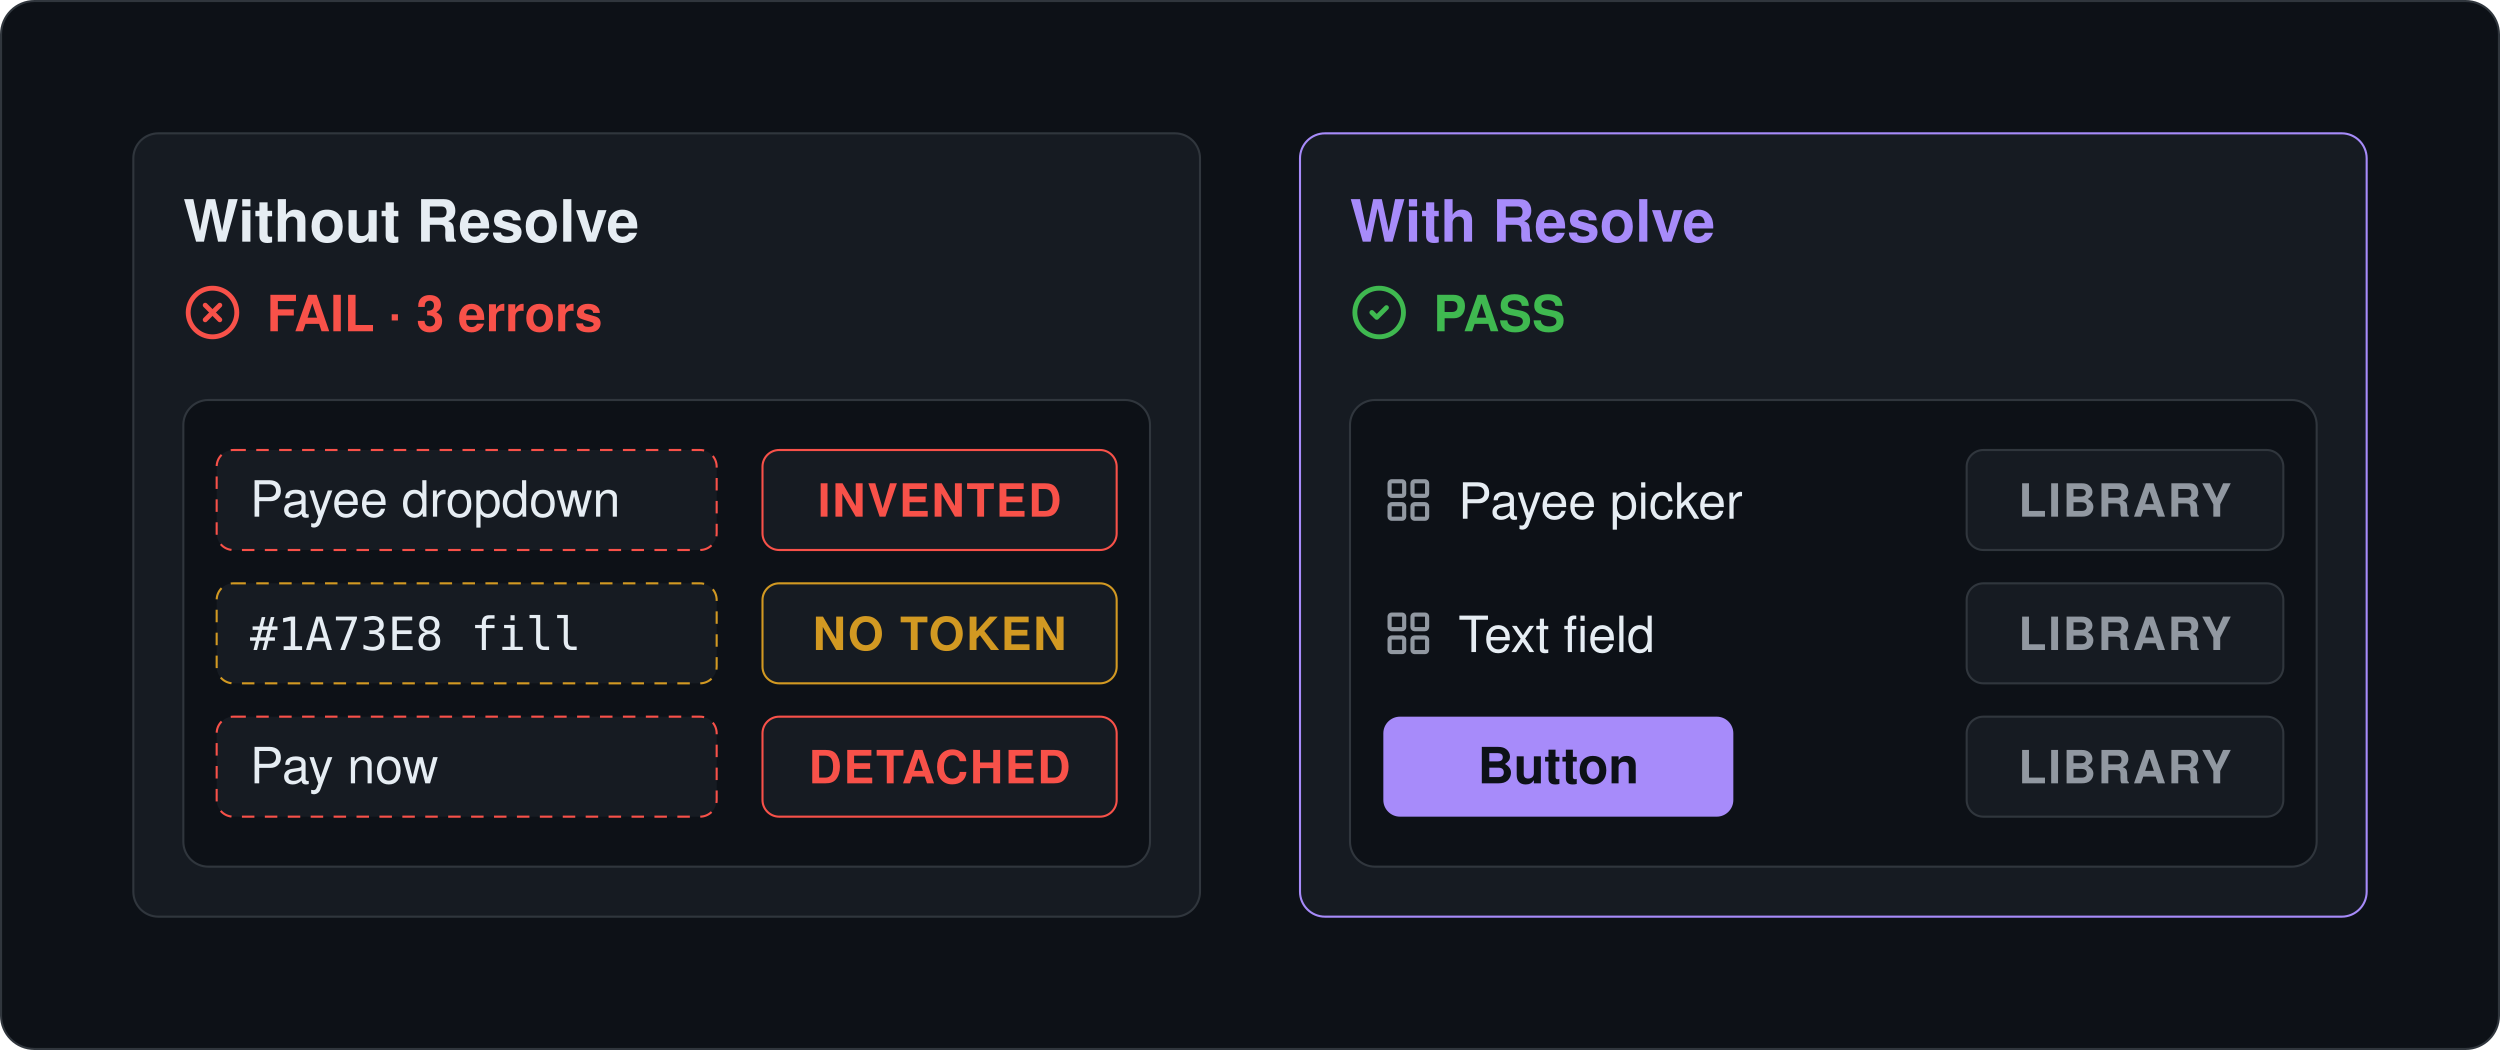
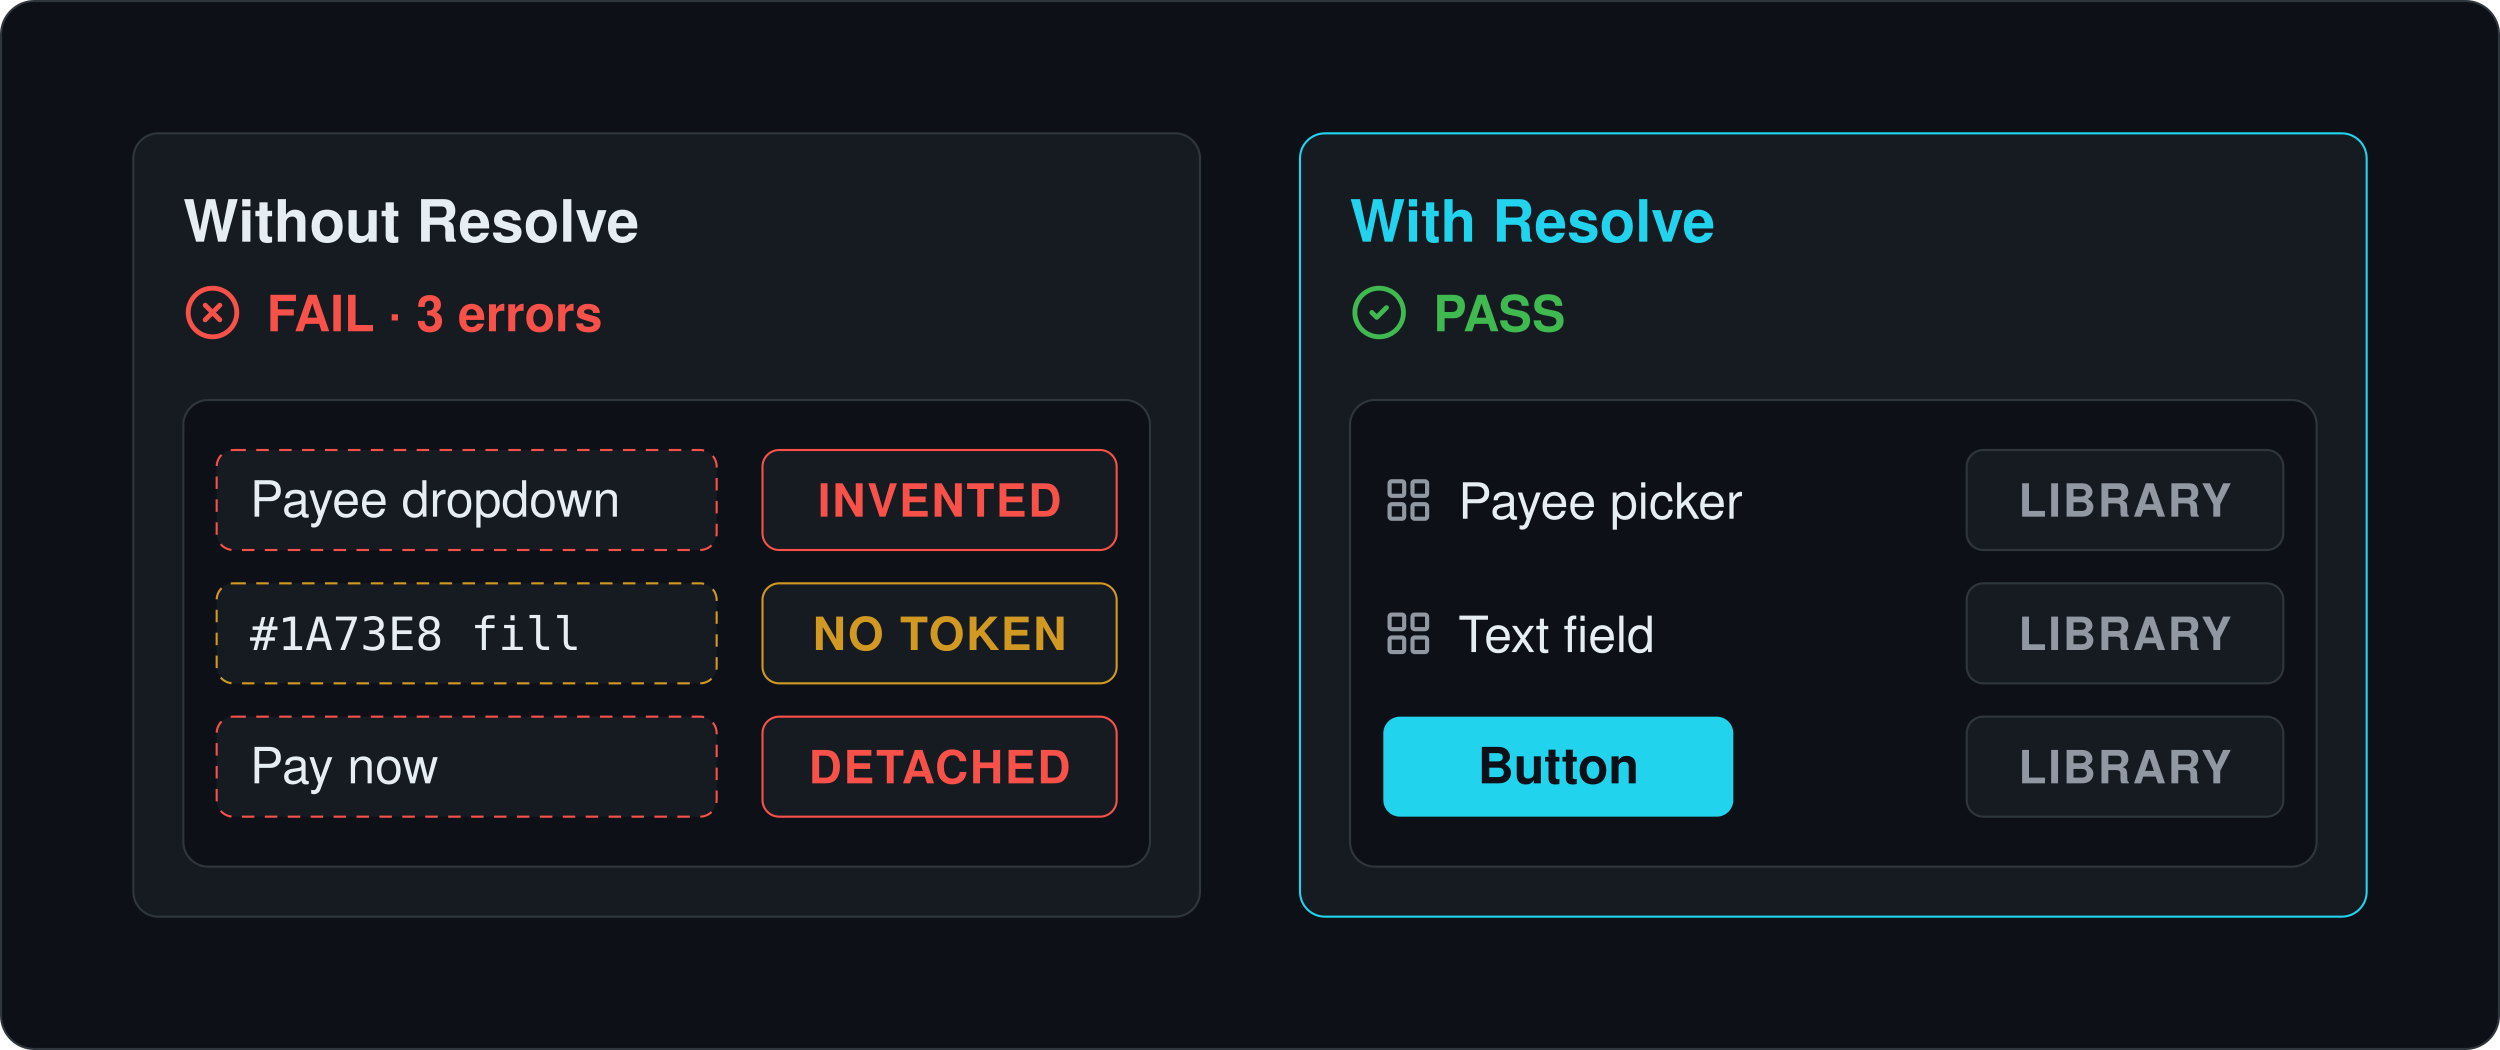
<svg xmlns="http://www.w3.org/2000/svg" width="1200" height="504" viewBox="0 0 1200 504" role="img" aria-labelledby="t d">
  <rect x="0.5" y="0.5" width="1199" height="503" rx="16" fill="#0D1117" stroke="#30363D" stroke-width="1" />
  <rect x="64" y="64" width="512" height="376" rx="12" fill="#161B22" stroke="#30363D" stroke-width="1" />
  <text x="88" y="116" font-family="-apple-system,'Segoe UI',Helvetica,Arial,sans-serif" font-size="28" font-weight="600" fill="#E6EDF3" text-anchor="start">Without Resolve</text>
  <g transform="translate(88 136) scale(1.166667)" fill="none" stroke="#F85149" stroke-width="2" stroke-linecap="round" stroke-linejoin="round">
    <circle cx="12" cy="12" r="10" />
    <path d="m15 9-6 6" />
    <path d="m9 9 6 6" />
  </g>
  <text x="128" y="159" font-family="-apple-system,'Segoe UI',Helvetica,Arial,sans-serif" font-size="24" font-weight="600" fill="#F85149" text-anchor="start">FAIL · 3 errors</text>
  <rect x="88" y="192" width="464" height="224" rx="12" fill="#0D1117" stroke="#30363D" stroke-width="1" />
  <rect x="104" y="216" width="240" height="48" rx="8" fill="#161B22" stroke="#F85149" stroke-width="1" stroke-dasharray="6 5" />
  <text x="120" y="248" font-family="-apple-system,'Segoe UI',Helvetica,Arial,sans-serif" font-size="24" font-weight="400" fill="#E6EDF3" text-anchor="start">Payee dropdown</text>
  <rect x="366" y="216" width="170" height="48" rx="8" fill="#161B22" stroke="#F85149" stroke-width="1" />
  <text x="451.0" y="248" font-family="-apple-system,'Segoe UI',Helvetica,Arial,sans-serif" font-size="22" font-weight="600" fill="#F85149" text-anchor="middle" letter-spacing="0.04em">INVENTED</text>
  <rect x="104" y="280" width="240" height="48" rx="8" fill="#161B22" stroke="#D29922" stroke-width="1" stroke-dasharray="6 5" />
  <text x="120" y="312" font-family="ui-monospace,SFMono-Regular,Menlo,monospace" font-size="22" font-weight="400" fill="#E6EDF3" text-anchor="start">#1A73E8 fill</text>
  <rect x="366" y="280" width="170" height="48" rx="8" fill="#161B22" stroke="#D29922" stroke-width="1" />
  <text x="451.0" y="312" font-family="-apple-system,'Segoe UI',Helvetica,Arial,sans-serif" font-size="22" font-weight="600" fill="#D29922" text-anchor="middle" letter-spacing="0.04em">NO TOKEN</text>
  <rect x="104" y="344" width="240" height="48" rx="8" fill="#161B22" stroke="#F85149" stroke-width="1" stroke-dasharray="6 5" />
  <text x="120" y="376" font-family="-apple-system,'Segoe UI',Helvetica,Arial,sans-serif" font-size="24" font-weight="400" fill="#E6EDF3" text-anchor="start">Pay now</text>
  <rect x="366" y="344" width="170" height="48" rx="8" fill="#161B22" stroke="#F85149" stroke-width="1" />
  <text x="451.0" y="376" font-family="-apple-system,'Segoe UI',Helvetica,Arial,sans-serif" font-size="22" font-weight="600" fill="#F85149" text-anchor="middle" letter-spacing="0.04em">DETACHED</text>
-   <rect x="624" y="64" width="512" height="376" rx="12" fill="#161B22" stroke="#A78BFA" stroke-width="1" />
-   <text x="648" y="116" font-family="-apple-system,'Segoe UI',Helvetica,Arial,sans-serif" font-size="28" font-weight="600" fill="#A78BFA" text-anchor="start">With Resolve</text>
+   <rect x="624" y="64" width="512" height="376" rx="12" fill="#161B22" stroke="#22D3EE" stroke-width="1" />
+   <text x="648" y="116" font-family="-apple-system,'Segoe UI',Helvetica,Arial,sans-serif" font-size="28" font-weight="600" fill="#22D3EE" text-anchor="start">With Resolve</text>
  <g transform="translate(648 136) scale(1.166667)" fill="none" stroke="#3FB950" stroke-width="2" stroke-linecap="round" stroke-linejoin="round">
    <circle cx="12" cy="12" r="10" />
    <path d="m9 12 2 2 4-4" />
  </g>
  <text x="688" y="159" font-family="-apple-system,'Segoe UI',Helvetica,Arial,sans-serif" font-size="24" font-weight="600" fill="#3FB950" text-anchor="start">PASS</text>
  <rect x="648" y="192" width="464" height="224" rx="12" fill="#0D1117" stroke="#30363D" stroke-width="1" />
  <g transform="translate(664 228) scale(1.0)" fill="none" stroke="#9198A1" stroke-width="2" stroke-linecap="round" stroke-linejoin="round">
    <rect width="7" height="7" x="3" y="3" rx="1" />
    <rect width="7" height="7" x="14" y="3" rx="1" />
    <rect width="7" height="7" x="14" y="14" rx="1" />
    <rect width="7" height="7" x="3" y="14" rx="1" />
  </g>
  <text x="700" y="249" font-family="-apple-system,'Segoe UI',Helvetica,Arial,sans-serif" font-size="24" font-weight="400" fill="#E6EDF3" text-anchor="start">Payee picker</text>
  <rect x="944" y="216" width="152" height="48" rx="8" fill="#161B22" stroke="#30363D" stroke-width="1" />
  <text x="1020.0" y="248" font-family="-apple-system,'Segoe UI',Helvetica,Arial,sans-serif" font-size="22" font-weight="600" fill="#9198A1" text-anchor="middle" letter-spacing="0.04em">LIBRARY</text>
  <g transform="translate(664 292) scale(1.0)" fill="none" stroke="#9198A1" stroke-width="2" stroke-linecap="round" stroke-linejoin="round">
    <rect width="7" height="7" x="3" y="3" rx="1" />
    <rect width="7" height="7" x="14" y="3" rx="1" />
    <rect width="7" height="7" x="14" y="14" rx="1" />
    <rect width="7" height="7" x="3" y="14" rx="1" />
  </g>
  <text x="700" y="313" font-family="-apple-system,'Segoe UI',Helvetica,Arial,sans-serif" font-size="24" font-weight="400" fill="#E6EDF3" text-anchor="start">Text field</text>
  <rect x="944" y="280" width="152" height="48" rx="8" fill="#161B22" stroke="#30363D" stroke-width="1" />
  <text x="1020.0" y="312" font-family="-apple-system,'Segoe UI',Helvetica,Arial,sans-serif" font-size="22" font-weight="600" fill="#9198A1" text-anchor="middle" letter-spacing="0.04em">LIBRARY</text>
-   <rect x="664" y="344" width="168" height="48" rx="8" fill="#A78BFA" />
+   <rect x="664" y="344" width="168" height="48" rx="8" fill="#22D3EE" />
  <text x="748" y="376" font-family="-apple-system,'Segoe UI',Helvetica,Arial,sans-serif" font-size="24" font-weight="600" fill="#0D1117" text-anchor="middle">Button</text>
  <rect x="944" y="344" width="152" height="48" rx="8" fill="#161B22" stroke="#30363D" stroke-width="1" />
  <text x="1020.0" y="376" font-family="-apple-system,'Segoe UI',Helvetica,Arial,sans-serif" font-size="22" font-weight="600" fill="#9198A1" text-anchor="middle" letter-spacing="0.04em">LIBRARY</text>
</svg>
